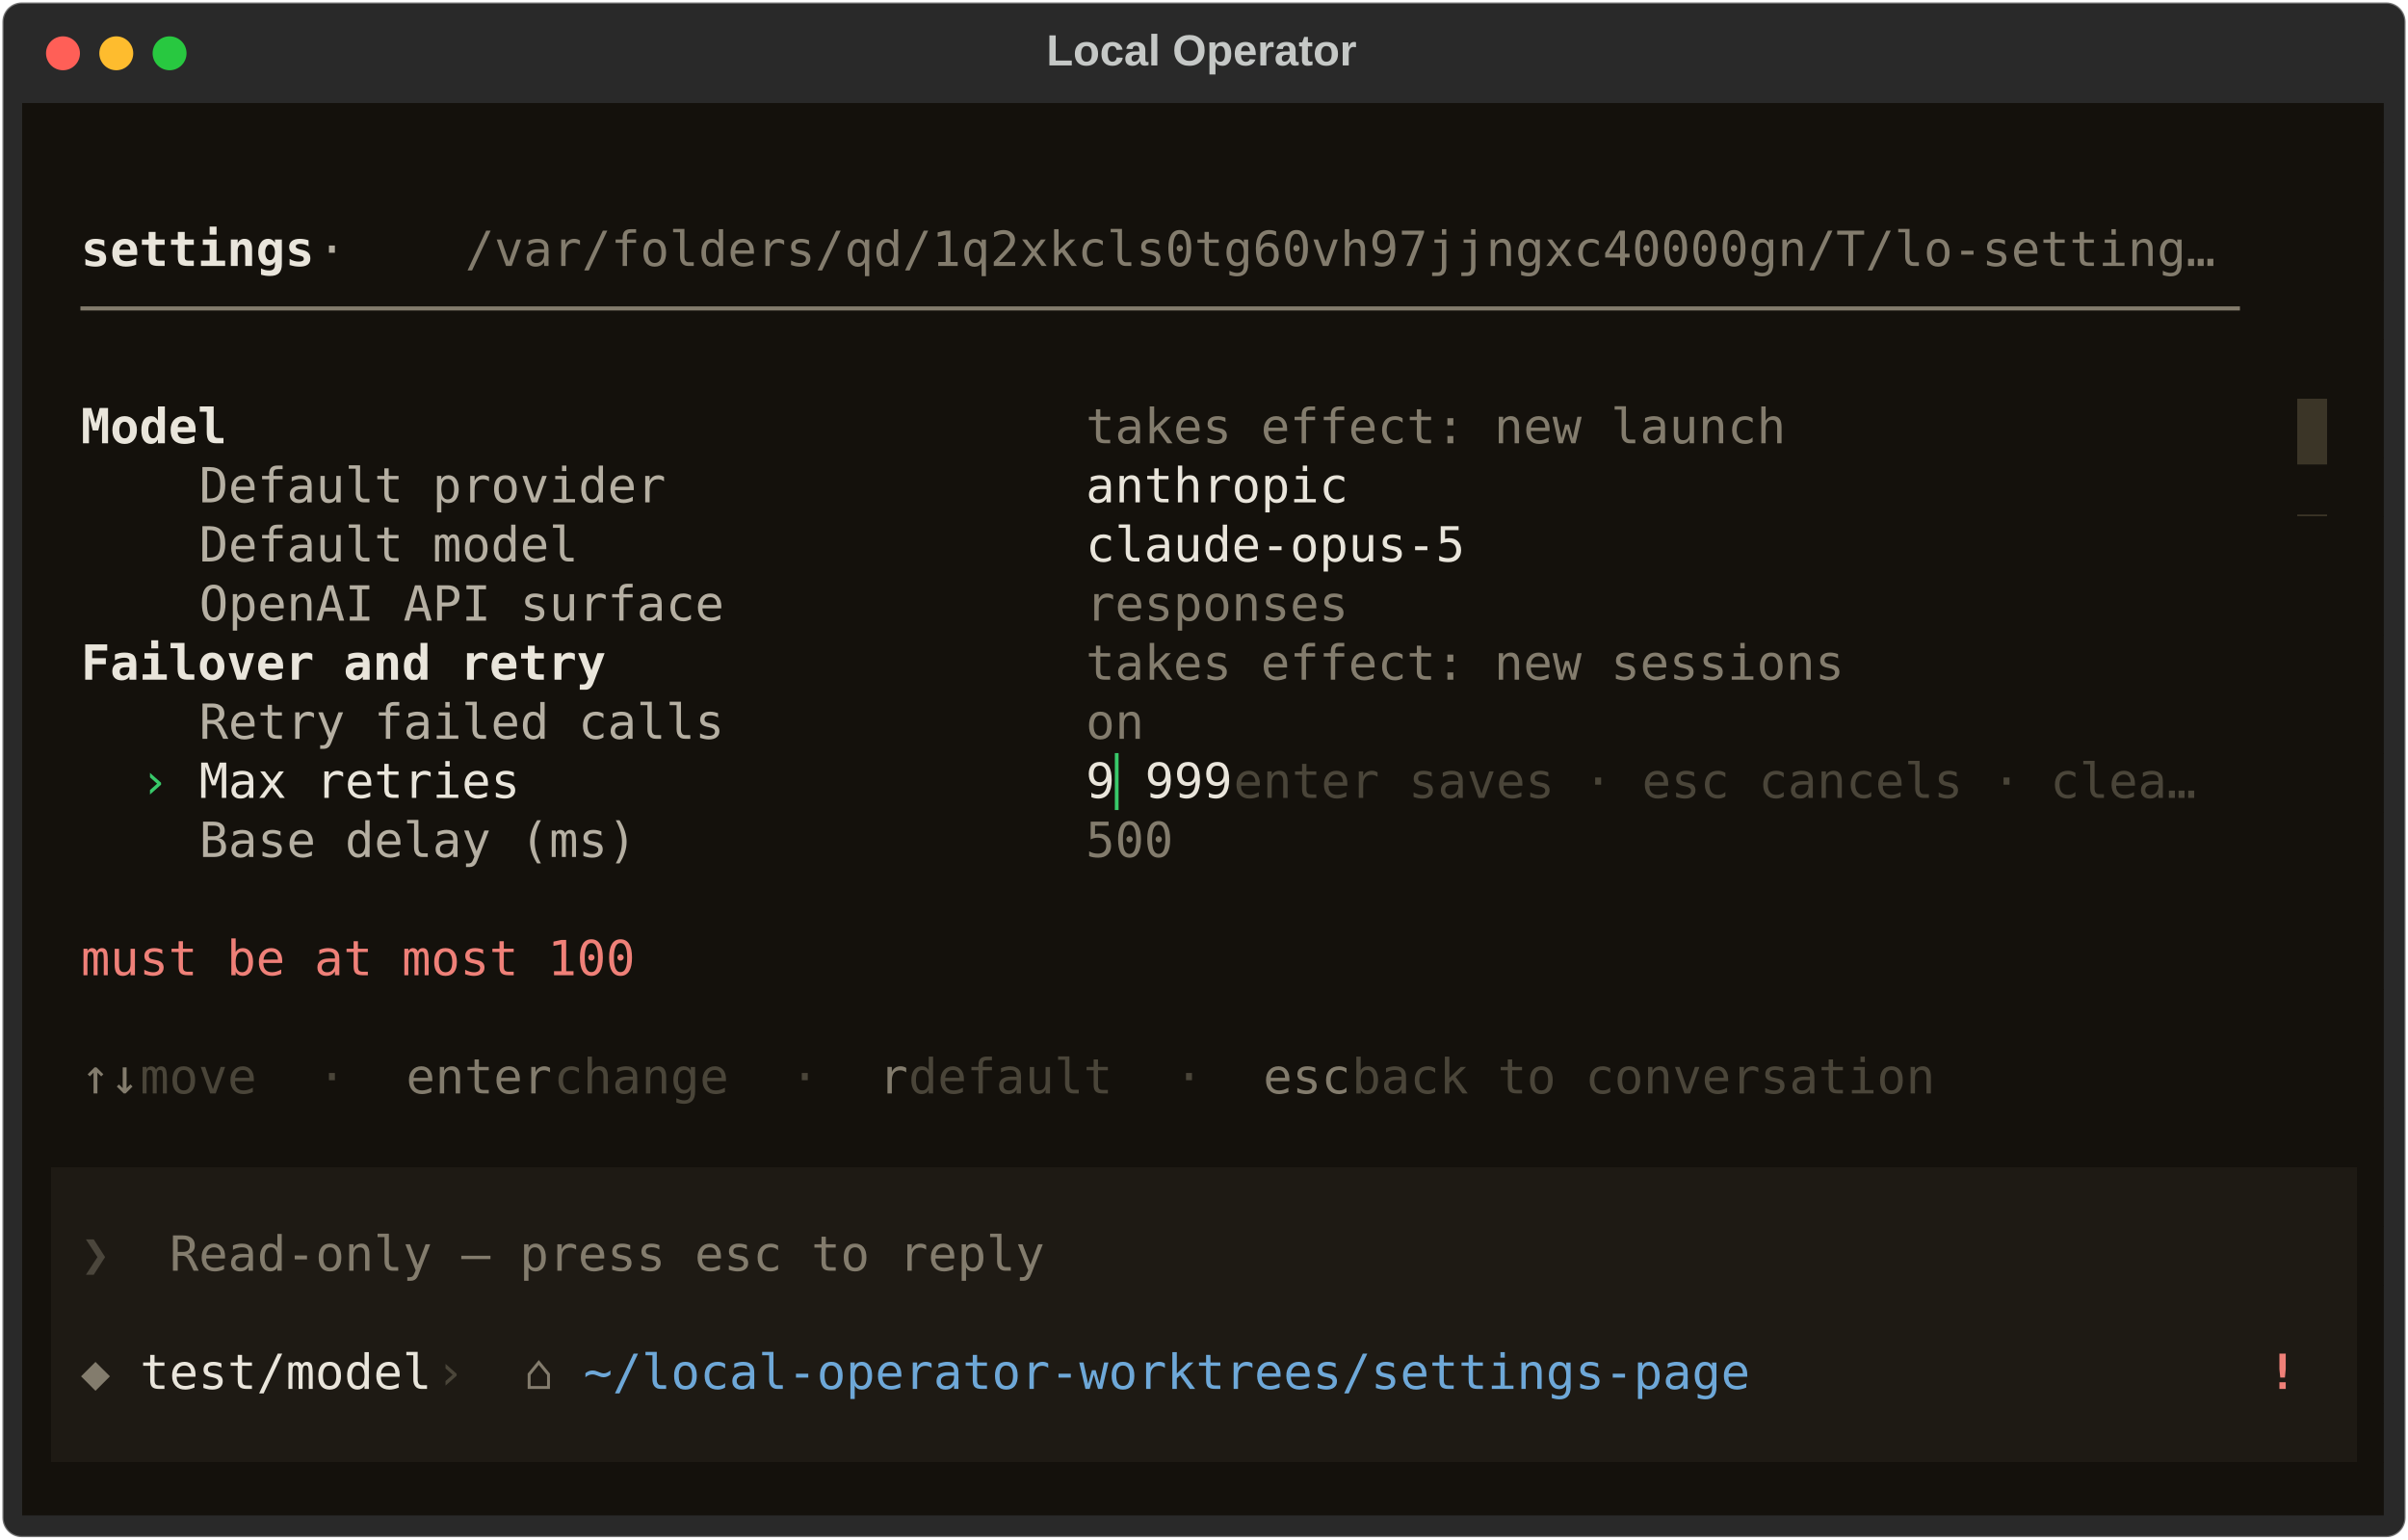
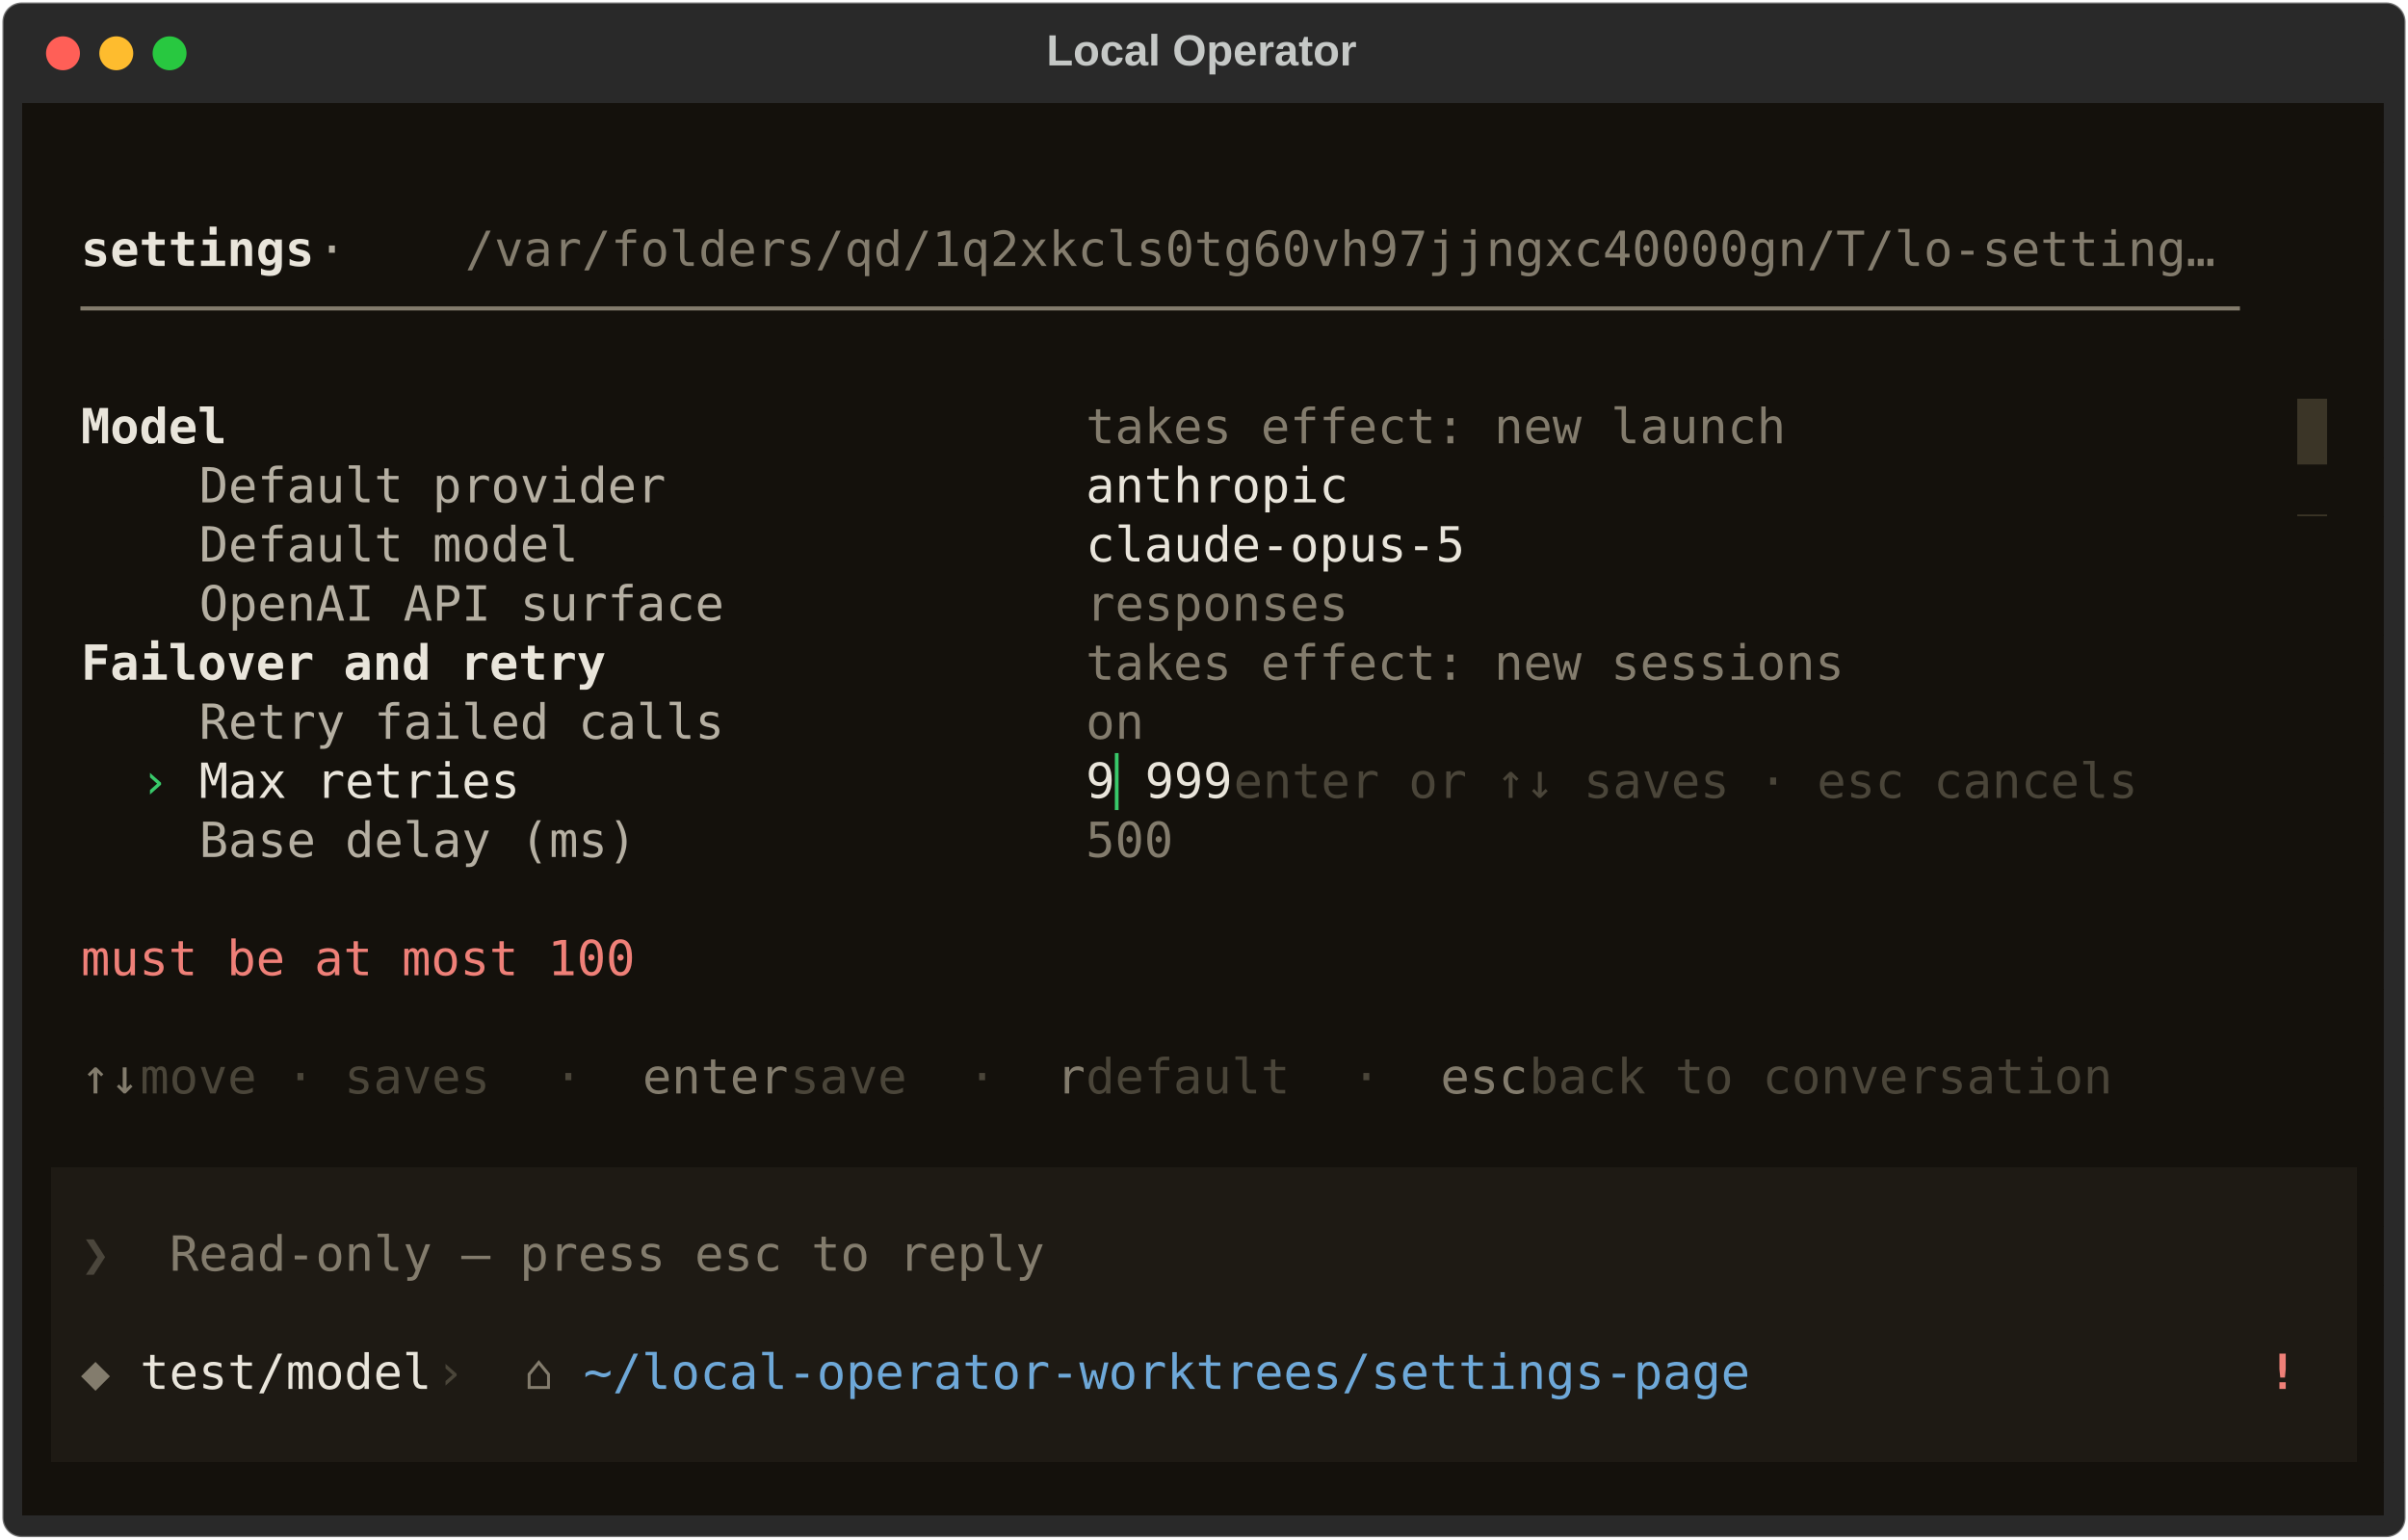
<svg xmlns="http://www.w3.org/2000/svg" class="rich-terminal" viewBox="0 0 994 635.6">
  <style>

    @font-face {
        font-family: "Fira Code";
        src: local("FiraCode-Regular"),
                url("https://cdnjs.cloudflare.com/ajax/libs/firacode/6.2.0/woff2/FiraCode-Regular.woff2") format("woff2"),
                url("https://cdnjs.cloudflare.com/ajax/libs/firacode/6.2.0/woff/FiraCode-Regular.woff") format("woff");
        font-style: normal;
        font-weight: 400;
    }
    @font-face {
        font-family: "Fira Code";
        src: local("FiraCode-Bold"),
                url("https://cdnjs.cloudflare.com/ajax/libs/firacode/6.2.0/woff2/FiraCode-Bold.woff2") format("woff2"),
                url("https://cdnjs.cloudflare.com/ajax/libs/firacode/6.2.0/woff/FiraCode-Bold.woff") format("woff");
        font-style: bold;
        font-weight: 700;
    }

-     .terminal-1939922629-matrix {
+     .terminal-1583800616-matrix {
        font-family: Fira Code, monospace;
        font-size: 20px;
        line-height: 24.4px;
        font-variant-east-asian: full-width;
    }

-     .terminal-1939922629-title {
+     .terminal-1583800616-title {
        font-size: 18px;
        font-weight: bold;
        font-family: arial;
    }

-     .terminal-1939922629-r1 { fill: #c5c8c6 }
- .terminal-1939922629-r2 { fill: #e9e5db;font-weight: bold }
- .terminal-1939922629-r3 { fill: #b5afa2 }
- .terminal-1939922629-r4 { fill: #837c6d }
- .terminal-1939922629-r5 { fill: #e9e5db }
- .terminal-1939922629-r6 { fill: #14110c }
- .terminal-1939922629-r7 { fill: #38c96a }
- .terminal-1939922629-r8 { fill: #4a4539 }
- .terminal-1939922629-r9 { fill: #ef8078 }
- .terminal-1939922629-r10 { fill: #4b463c }
- .terminal-1939922629-r11 { fill: #6ea8d8 }
- .terminal-1939922629-r12 { fill: #ef8078;font-weight: bold }
+     .terminal-1583800616-r1 { fill: #c5c8c6 }
+ .terminal-1583800616-r2 { fill: #e9e5db;font-weight: bold }
+ .terminal-1583800616-r3 { fill: #b5afa2 }
+ .terminal-1583800616-r4 { fill: #837c6d }
+ .terminal-1583800616-r5 { fill: #e9e5db }
+ .terminal-1583800616-r6 { fill: #14110c }
+ .terminal-1583800616-r7 { fill: #38c96a }
+ .terminal-1583800616-r8 { fill: #4a4539 }
+ .terminal-1583800616-r9 { fill: #ef8078 }
+ .terminal-1583800616-r10 { fill: #4b463c }
+ .terminal-1583800616-r11 { fill: #6ea8d8 }
+ .terminal-1583800616-r12 { fill: #ef8078;font-weight: bold }
    </style>
  <defs>
-     <clipPath id="terminal-1939922629-clip-terminal">
+     <clipPath id="terminal-1583800616-clip-terminal">
      <rect x="0" y="0" width="975.0" height="584.6" />
    </clipPath>
-     <clipPath id="terminal-1939922629-line-0">
+     <clipPath id="terminal-1583800616-line-0">
      <rect x="0" y="1.5" width="976" height="24.65" />
    </clipPath>
-     <clipPath id="terminal-1939922629-line-1">
+     <clipPath id="terminal-1583800616-line-1">
      <rect x="0" y="25.9" width="976" height="24.65" />
    </clipPath>
-     <clipPath id="terminal-1939922629-line-2">
+     <clipPath id="terminal-1583800616-line-2">
      <rect x="0" y="50.3" width="976" height="24.65" />
    </clipPath>
-     <clipPath id="terminal-1939922629-line-3">
+     <clipPath id="terminal-1583800616-line-3">
      <rect x="0" y="74.7" width="976" height="24.65" />
    </clipPath>
-     <clipPath id="terminal-1939922629-line-4">
+     <clipPath id="terminal-1583800616-line-4">
      <rect x="0" y="99.1" width="976" height="24.65" />
    </clipPath>
-     <clipPath id="terminal-1939922629-line-5">
+     <clipPath id="terminal-1583800616-line-5">
      <rect x="0" y="123.5" width="976" height="24.65" />
    </clipPath>
-     <clipPath id="terminal-1939922629-line-6">
+     <clipPath id="terminal-1583800616-line-6">
      <rect x="0" y="147.9" width="976" height="24.65" />
    </clipPath>
-     <clipPath id="terminal-1939922629-line-7">
+     <clipPath id="terminal-1583800616-line-7">
      <rect x="0" y="172.3" width="976" height="24.65" />
    </clipPath>
-     <clipPath id="terminal-1939922629-line-8">
+     <clipPath id="terminal-1583800616-line-8">
      <rect x="0" y="196.7" width="976" height="24.65" />
    </clipPath>
-     <clipPath id="terminal-1939922629-line-9">
+     <clipPath id="terminal-1583800616-line-9">
      <rect x="0" y="221.1" width="976" height="24.65" />
    </clipPath>
-     <clipPath id="terminal-1939922629-line-10">
+     <clipPath id="terminal-1583800616-line-10">
      <rect x="0" y="245.5" width="976" height="24.65" />
    </clipPath>
-     <clipPath id="terminal-1939922629-line-11">
+     <clipPath id="terminal-1583800616-line-11">
      <rect x="0" y="269.9" width="976" height="24.65" />
    </clipPath>
-     <clipPath id="terminal-1939922629-line-12">
+     <clipPath id="terminal-1583800616-line-12">
      <rect x="0" y="294.3" width="976" height="24.65" />
    </clipPath>
-     <clipPath id="terminal-1939922629-line-13">
+     <clipPath id="terminal-1583800616-line-13">
      <rect x="0" y="318.7" width="976" height="24.65" />
    </clipPath>
-     <clipPath id="terminal-1939922629-line-14">
+     <clipPath id="terminal-1583800616-line-14">
      <rect x="0" y="343.1" width="976" height="24.65" />
    </clipPath>
-     <clipPath id="terminal-1939922629-line-15">
+     <clipPath id="terminal-1583800616-line-15">
      <rect x="0" y="367.5" width="976" height="24.65" />
    </clipPath>
-     <clipPath id="terminal-1939922629-line-16">
+     <clipPath id="terminal-1583800616-line-16">
      <rect x="0" y="391.9" width="976" height="24.65" />
    </clipPath>
-     <clipPath id="terminal-1939922629-line-17">
+     <clipPath id="terminal-1583800616-line-17">
      <rect x="0" y="416.3" width="976" height="24.65" />
    </clipPath>
-     <clipPath id="terminal-1939922629-line-18">
+     <clipPath id="terminal-1583800616-line-18">
      <rect x="0" y="440.7" width="976" height="24.65" />
    </clipPath>
-     <clipPath id="terminal-1939922629-line-19">
+     <clipPath id="terminal-1583800616-line-19">
      <rect x="0" y="465.1" width="976" height="24.65" />
    </clipPath>
-     <clipPath id="terminal-1939922629-line-20">
+     <clipPath id="terminal-1583800616-line-20">
      <rect x="0" y="489.5" width="976" height="24.65" />
    </clipPath>
-     <clipPath id="terminal-1939922629-line-21">
+     <clipPath id="terminal-1583800616-line-21">
      <rect x="0" y="513.9" width="976" height="24.65" />
    </clipPath>
-     <clipPath id="terminal-1939922629-line-22">
+     <clipPath id="terminal-1583800616-line-22">
      <rect x="0" y="538.3" width="976" height="24.65" />
    </clipPath>
  </defs>
  <rect fill="#292929" stroke="rgba(255,255,255,0.35)" stroke-width="1" x="1" y="1" width="992" height="633.6" rx="8" />
-   <text class="terminal-1939922629-title" fill="#c5c8c6" text-anchor="middle" x="496" y="27">Local Operator</text>
+   <text class="terminal-1583800616-title" fill="#c5c8c6" text-anchor="middle" x="496" y="27">Local Operator</text>
  <g transform="translate(26,22)">
    <circle cx="0" cy="0" r="7" fill="#ff5f57" />
    <circle cx="22" cy="0" r="7" fill="#febc2e" />
    <circle cx="44" cy="0" r="7" fill="#28c840" />
  </g>
-   <g transform="translate(9, 41)" clip-path="url(#terminal-1939922629-clip-terminal)">
+   <g transform="translate(9, 41)" clip-path="url(#terminal-1583800616-clip-terminal)">
    <rect fill="#14110c" x="0" y="1.5" width="976" height="24.65" shape-rendering="crispEdges" />
    <rect fill="#14110c" x="0" y="25.9" width="12.2" height="24.65" shape-rendering="crispEdges" />
    <rect fill="#14110c" x="12.2" y="25.9" width="951.6" height="24.65" shape-rendering="crispEdges" />
    <rect fill="#14110c" x="963.8" y="25.9" width="12.2" height="24.65" shape-rendering="crispEdges" />
    <rect fill="#14110c" x="0" y="50.3" width="12.2" height="24.65" shape-rendering="crispEdges" />
    <rect fill="#14110c" x="12.2" y="50.3" width="12.2" height="24.65" shape-rendering="crispEdges" />
    <rect fill="#14110c" x="24.4" y="50.3" width="97.6" height="24.65" shape-rendering="crispEdges" />
    <rect fill="#14110c" x="122" y="50.3" width="61" height="24.65" shape-rendering="crispEdges" />
    <rect fill="#14110c" x="183" y="50.3" width="732" height="24.65" shape-rendering="crispEdges" />
    <rect fill="#14110c" x="915" y="50.3" width="36.6" height="24.65" shape-rendering="crispEdges" />
    <rect fill="#14110c" x="951.6" y="50.3" width="12.2" height="24.65" shape-rendering="crispEdges" />
    <rect fill="#14110c" x="963.8" y="50.3" width="12.2" height="24.65" shape-rendering="crispEdges" />
    <rect fill="#14110c" x="0" y="74.7" width="12.2" height="24.65" shape-rendering="crispEdges" />
    <rect fill="#14110c" x="12.2" y="74.7" width="12.2" height="24.65" shape-rendering="crispEdges" />
    <rect fill="#14110c" x="24.4" y="74.7" width="902.8" height="24.65" shape-rendering="crispEdges" />
    <rect fill="#14110c" x="927.2" y="74.7" width="24.4" height="24.65" shape-rendering="crispEdges" />
    <rect fill="#14110c" x="951.6" y="74.7" width="12.2" height="24.65" shape-rendering="crispEdges" />
    <rect fill="#14110c" x="963.8" y="74.7" width="12.2" height="24.65" shape-rendering="crispEdges" />
    <rect fill="#14110c" x="0" y="99.1" width="12.2" height="24.65" shape-rendering="crispEdges" />
    <rect fill="#14110c" x="12.2" y="99.1" width="12.2" height="24.65" shape-rendering="crispEdges" />
    <rect fill="#14110c" x="24.4" y="99.1" width="927.2" height="24.65" shape-rendering="crispEdges" />
    <rect fill="#14110c" x="951.6" y="99.1" width="12.2" height="24.65" shape-rendering="crispEdges" />
    <rect fill="#14110c" x="963.8" y="99.1" width="12.2" height="24.65" shape-rendering="crispEdges" />
    <rect fill="#14110c" x="0" y="123.5" width="12.2" height="24.65" shape-rendering="crispEdges" />
    <rect fill="#14110c" x="12.2" y="123.5" width="12.2" height="24.65" shape-rendering="crispEdges" />
    <rect fill="#14110c" x="24.4" y="123.5" width="61" height="24.65" shape-rendering="crispEdges" />
    <rect fill="#14110c" x="85.4" y="123.5" width="353.8" height="24.65" shape-rendering="crispEdges" />
    <rect fill="#14110c" x="439.2" y="123.5" width="292.8" height="24.65" shape-rendering="crispEdges" />
    <rect fill="#14110c" x="732" y="123.5" width="207.4" height="24.65" shape-rendering="crispEdges" />
    <rect fill="#3b3527" x="939.4" y="123.5" width="12.2" height="24.65" shape-rendering="crispEdges" />
    <rect fill="#14110c" x="951.6" y="123.5" width="12.2" height="24.65" shape-rendering="crispEdges" />
    <rect fill="#14110c" x="963.8" y="123.5" width="12.2" height="24.65" shape-rendering="crispEdges" />
    <rect fill="#14110c" x="0" y="147.9" width="12.2" height="24.65" shape-rendering="crispEdges" />
    <rect fill="#14110c" x="12.2" y="147.9" width="12.2" height="24.65" shape-rendering="crispEdges" />
    <rect fill="#14110c" x="24.4" y="147.9" width="24.4" height="24.65" shape-rendering="crispEdges" />
    <rect fill="#14110c" x="48.8" y="147.9" width="24.4" height="24.65" shape-rendering="crispEdges" />
    <rect fill="#14110c" x="73.2" y="147.9" width="195.2" height="24.65" shape-rendering="crispEdges" />
    <rect fill="#14110c" x="268.4" y="147.9" width="170.8" height="24.65" shape-rendering="crispEdges" />
    <rect fill="#14110c" x="439.2" y="147.9" width="109.8" height="24.65" shape-rendering="crispEdges" />
    <rect fill="#14110c" x="549" y="147.9" width="390.4" height="24.65" shape-rendering="crispEdges" />
    <rect fill="#3b3527" x="939.4" y="147.9" width="12.2" height="24.65" shape-rendering="crispEdges" />
    <rect fill="#14110c" x="951.6" y="147.9" width="12.2" height="24.65" shape-rendering="crispEdges" />
    <rect fill="#14110c" x="963.8" y="147.9" width="12.2" height="24.65" shape-rendering="crispEdges" />
    <rect fill="#14110c" x="0" y="172.3" width="12.2" height="24.65" shape-rendering="crispEdges" />
    <rect fill="#14110c" x="12.2" y="172.3" width="12.2" height="24.65" shape-rendering="crispEdges" />
    <rect fill="#14110c" x="24.4" y="172.3" width="24.4" height="24.65" shape-rendering="crispEdges" />
    <rect fill="#14110c" x="48.8" y="172.3" width="24.4" height="24.65" shape-rendering="crispEdges" />
    <rect fill="#14110c" x="73.2" y="172.3" width="158.6" height="24.65" shape-rendering="crispEdges" />
    <rect fill="#14110c" x="231.8" y="172.3" width="207.4" height="24.65" shape-rendering="crispEdges" />
    <rect fill="#14110c" x="439.2" y="172.3" width="158.6" height="24.65" shape-rendering="crispEdges" />
    <rect fill="#14110c" x="597.8" y="172.3" width="341.6" height="24.65" shape-rendering="crispEdges" />
    <rect fill="#14110c" x="939.4" y="172.3" width="12.2" height="24.65" shape-rendering="crispEdges" />
    <rect fill="#14110c" x="951.6" y="172.3" width="12.2" height="24.65" shape-rendering="crispEdges" />
    <rect fill="#14110c" x="963.8" y="172.3" width="12.2" height="24.65" shape-rendering="crispEdges" />
    <rect fill="#14110c" x="0" y="196.7" width="12.2" height="24.65" shape-rendering="crispEdges" />
    <rect fill="#14110c" x="12.2" y="196.7" width="12.2" height="24.65" shape-rendering="crispEdges" />
    <rect fill="#14110c" x="24.4" y="196.7" width="24.4" height="24.65" shape-rendering="crispEdges" />
    <rect fill="#14110c" x="48.8" y="196.7" width="24.4" height="24.65" shape-rendering="crispEdges" />
    <rect fill="#14110c" x="73.2" y="196.7" width="219.6" height="24.65" shape-rendering="crispEdges" />
    <rect fill="#14110c" x="292.8" y="196.7" width="146.4" height="24.65" shape-rendering="crispEdges" />
    <rect fill="#14110c" x="439.2" y="196.7" width="109.8" height="24.65" shape-rendering="crispEdges" />
    <rect fill="#14110c" x="549" y="196.7" width="390.4" height="24.65" shape-rendering="crispEdges" />
    <rect fill="#14110c" x="939.4" y="196.7" width="12.2" height="24.65" shape-rendering="crispEdges" />
    <rect fill="#14110c" x="951.6" y="196.7" width="12.2" height="24.65" shape-rendering="crispEdges" />
    <rect fill="#14110c" x="963.8" y="196.7" width="12.2" height="24.65" shape-rendering="crispEdges" />
    <rect fill="#14110c" x="0" y="221.1" width="12.2" height="24.65" shape-rendering="crispEdges" />
    <rect fill="#14110c" x="12.2" y="221.1" width="12.2" height="24.65" shape-rendering="crispEdges" />
    <rect fill="#14110c" x="24.4" y="221.1" width="219.6" height="24.65" shape-rendering="crispEdges" />
    <rect fill="#14110c" x="244" y="221.1" width="195.2" height="24.65" shape-rendering="crispEdges" />
    <rect fill="#14110c" x="439.2" y="221.1" width="317.2" height="24.65" shape-rendering="crispEdges" />
    <rect fill="#14110c" x="756.4" y="221.1" width="183" height="24.65" shape-rendering="crispEdges" />
    <rect fill="#14110c" x="939.4" y="221.1" width="12.2" height="24.65" shape-rendering="crispEdges" />
    <rect fill="#14110c" x="951.6" y="221.1" width="12.2" height="24.65" shape-rendering="crispEdges" />
    <rect fill="#14110c" x="963.8" y="221.1" width="12.2" height="24.65" shape-rendering="crispEdges" />
    <rect fill="#14110c" x="0" y="245.5" width="12.2" height="24.65" shape-rendering="crispEdges" />
    <rect fill="#14110c" x="12.2" y="245.5" width="12.2" height="24.65" shape-rendering="crispEdges" />
    <rect fill="#14110c" x="24.4" y="245.5" width="24.4" height="24.65" shape-rendering="crispEdges" />
    <rect fill="#14110c" x="48.8" y="245.5" width="24.4" height="24.65" shape-rendering="crispEdges" />
    <rect fill="#14110c" x="73.2" y="245.5" width="219.6" height="24.65" shape-rendering="crispEdges" />
    <rect fill="#14110c" x="292.8" y="245.5" width="146.4" height="24.65" shape-rendering="crispEdges" />
    <rect fill="#14110c" x="439.2" y="245.5" width="24.4" height="24.65" shape-rendering="crispEdges" />
    <rect fill="#14110c" x="463.6" y="245.5" width="475.8" height="24.65" shape-rendering="crispEdges" />
    <rect fill="#14110c" x="939.4" y="245.5" width="12.2" height="24.65" shape-rendering="crispEdges" />
    <rect fill="#14110c" x="951.6" y="245.5" width="12.2" height="24.65" shape-rendering="crispEdges" />
    <rect fill="#14110c" x="963.8" y="245.5" width="12.2" height="24.65" shape-rendering="crispEdges" />
    <rect fill="#14110c" x="0" y="269.9" width="12.2" height="24.65" shape-rendering="crispEdges" />
    <rect fill="#14110c" x="12.2" y="269.9" width="12.2" height="24.65" shape-rendering="crispEdges" />
    <rect fill="#14110c" x="24.4" y="269.9" width="24.4" height="24.65" shape-rendering="crispEdges" />
    <rect fill="#14110c" x="48.8" y="269.9" width="24.4" height="24.65" shape-rendering="crispEdges" />
    <rect fill="#14110c" x="73.2" y="269.9" width="134.2" height="24.65" shape-rendering="crispEdges" />
    <rect fill="#14110c" x="207.4" y="269.9" width="231.8" height="24.65" shape-rendering="crispEdges" />
    <rect fill="#14110c" x="439.2" y="269.9" width="12.2" height="24.65" shape-rendering="crispEdges" />
    <rect fill="#14110c" x="451.4" y="269.9" width="12.2" height="24.65" shape-rendering="crispEdges" />
    <rect fill="#14110c" x="463.6" y="269.9" width="36.6" height="24.65" shape-rendering="crispEdges" />
-     <rect fill="#14110c" x="500.2" y="269.9" width="427" height="24.65" shape-rendering="crispEdges" />
-     <rect fill="#14110c" x="927.2" y="269.9" width="12.2" height="24.65" shape-rendering="crispEdges" />
+     <rect fill="#14110c" x="500.2" y="269.9" width="402.6" height="24.65" shape-rendering="crispEdges" />
+     <rect fill="#14110c" x="902.8" y="269.9" width="36.6" height="24.65" shape-rendering="crispEdges" />
    <rect fill="#14110c" x="939.4" y="269.9" width="12.2" height="24.65" shape-rendering="crispEdges" />
    <rect fill="#14110c" x="951.6" y="269.9" width="12.2" height="24.65" shape-rendering="crispEdges" />
    <rect fill="#14110c" x="963.8" y="269.9" width="12.2" height="24.65" shape-rendering="crispEdges" />
    <rect fill="#14110c" x="0" y="294.3" width="12.2" height="24.65" shape-rendering="crispEdges" />
    <rect fill="#14110c" x="12.2" y="294.3" width="12.2" height="24.65" shape-rendering="crispEdges" />
    <rect fill="#14110c" x="24.4" y="294.3" width="24.4" height="24.65" shape-rendering="crispEdges" />
    <rect fill="#14110c" x="48.8" y="294.3" width="24.4" height="24.65" shape-rendering="crispEdges" />
    <rect fill="#14110c" x="73.2" y="294.3" width="183" height="24.65" shape-rendering="crispEdges" />
    <rect fill="#14110c" x="256.2" y="294.3" width="183" height="24.65" shape-rendering="crispEdges" />
    <rect fill="#14110c" x="439.2" y="294.3" width="36.6" height="24.65" shape-rendering="crispEdges" />
    <rect fill="#14110c" x="475.8" y="294.3" width="463.6" height="24.65" shape-rendering="crispEdges" />
    <rect fill="#14110c" x="939.4" y="294.3" width="12.2" height="24.65" shape-rendering="crispEdges" />
    <rect fill="#14110c" x="951.6" y="294.3" width="12.2" height="24.65" shape-rendering="crispEdges" />
    <rect fill="#14110c" x="963.8" y="294.3" width="12.2" height="24.65" shape-rendering="crispEdges" />
    <rect fill="#14110c" x="0" y="318.7" width="12.2" height="24.65" shape-rendering="crispEdges" />
    <rect fill="#14110c" x="12.2" y="318.7" width="12.2" height="24.65" shape-rendering="crispEdges" />
    <rect fill="#14110c" x="24.4" y="318.7" width="927.2" height="24.65" shape-rendering="crispEdges" />
    <rect fill="#14110c" x="951.6" y="318.7" width="12.2" height="24.65" shape-rendering="crispEdges" />
    <rect fill="#14110c" x="963.8" y="318.7" width="12.2" height="24.65" shape-rendering="crispEdges" />
    <rect fill="#14110c" x="0" y="343.1" width="12.2" height="24.65" shape-rendering="crispEdges" />
    <rect fill="#14110c" x="12.2" y="343.1" width="12.2" height="24.65" shape-rendering="crispEdges" />
    <rect fill="#14110c" x="24.4" y="343.1" width="231.8" height="24.65" shape-rendering="crispEdges" />
    <rect fill="#14110c" x="256.2" y="343.1" width="695.4" height="24.65" shape-rendering="crispEdges" />
    <rect fill="#14110c" x="951.6" y="343.1" width="12.2" height="24.65" shape-rendering="crispEdges" />
    <rect fill="#14110c" x="963.8" y="343.1" width="12.2" height="24.65" shape-rendering="crispEdges" />
    <rect fill="#14110c" x="0" y="367.5" width="12.2" height="24.65" shape-rendering="crispEdges" />
    <rect fill="#14110c" x="12.2" y="367.5" width="12.2" height="24.65" shape-rendering="crispEdges" />
    <rect fill="#14110c" x="24.4" y="367.5" width="927.2" height="24.65" shape-rendering="crispEdges" />
    <rect fill="#14110c" x="951.6" y="367.5" width="12.2" height="24.65" shape-rendering="crispEdges" />
    <rect fill="#14110c" x="963.8" y="367.5" width="12.2" height="24.65" shape-rendering="crispEdges" />
    <rect fill="#14110c" x="0" y="391.9" width="12.2" height="24.65" shape-rendering="crispEdges" />
    <rect fill="#14110c" x="12.2" y="391.9" width="12.2" height="24.65" shape-rendering="crispEdges" />
    <rect fill="#14110c" x="24.4" y="391.9" width="24.4" height="24.65" shape-rendering="crispEdges" />
-     <rect fill="#14110c" x="48.8" y="391.9" width="73.2" height="24.65" shape-rendering="crispEdges" />
-     <rect fill="#14110c" x="122" y="391.9" width="36.6" height="24.65" shape-rendering="crispEdges" />
-     <rect fill="#14110c" x="158.6" y="391.9" width="61" height="24.65" shape-rendering="crispEdges" />
-     <rect fill="#14110c" x="219.6" y="391.9" width="97.6" height="24.65" shape-rendering="crispEdges" />
-     <rect fill="#14110c" x="317.2" y="391.9" width="36.6" height="24.65" shape-rendering="crispEdges" />
-     <rect fill="#14110c" x="353.8" y="391.9" width="12.2" height="24.65" shape-rendering="crispEdges" />
-     <rect fill="#14110c" x="366" y="391.9" width="109.8" height="24.65" shape-rendering="crispEdges" />
-     <rect fill="#14110c" x="475.8" y="391.9" width="36.6" height="24.65" shape-rendering="crispEdges" />
-     <rect fill="#14110c" x="512.4" y="391.9" width="36.6" height="24.65" shape-rendering="crispEdges" />
-     <rect fill="#14110c" x="549" y="391.9" width="256.2" height="24.65" shape-rendering="crispEdges" />
-     <rect fill="#14110c" x="805.2" y="391.9" width="146.4" height="24.65" shape-rendering="crispEdges" />
+     <rect fill="#14110c" x="48.8" y="391.9" width="170.8" height="24.65" shape-rendering="crispEdges" />
+     <rect fill="#14110c" x="219.6" y="391.9" width="36.6" height="24.65" shape-rendering="crispEdges" />
+     <rect fill="#14110c" x="256.2" y="391.9" width="61" height="24.65" shape-rendering="crispEdges" />
+     <rect fill="#14110c" x="317.2" y="391.9" width="73.2" height="24.65" shape-rendering="crispEdges" />
+     <rect fill="#14110c" x="390.4" y="391.9" width="36.6" height="24.65" shape-rendering="crispEdges" />
+     <rect fill="#14110c" x="427" y="391.9" width="12.2" height="24.65" shape-rendering="crispEdges" />
+     <rect fill="#14110c" x="439.2" y="391.9" width="109.8" height="24.65" shape-rendering="crispEdges" />
+     <rect fill="#14110c" x="549" y="391.9" width="36.6" height="24.65" shape-rendering="crispEdges" />
+     <rect fill="#14110c" x="585.6" y="391.9" width="36.6" height="24.65" shape-rendering="crispEdges" />
+     <rect fill="#14110c" x="622.2" y="391.9" width="256.2" height="24.65" shape-rendering="crispEdges" />
+     <rect fill="#14110c" x="878.4" y="391.9" width="73.2" height="24.65" shape-rendering="crispEdges" />
    <rect fill="#14110c" x="951.6" y="391.9" width="12.2" height="24.65" shape-rendering="crispEdges" />
    <rect fill="#14110c" x="963.8" y="391.9" width="12.2" height="24.65" shape-rendering="crispEdges" />
    <rect fill="#14110c" x="0" y="416.3" width="12.2" height="24.65" shape-rendering="crispEdges" />
    <rect fill="#14110c" x="12.2" y="416.3" width="951.6" height="24.65" shape-rendering="crispEdges" />
    <rect fill="#14110c" x="963.8" y="416.3" width="12.2" height="24.65" shape-rendering="crispEdges" />
    <rect fill="#14110c" x="0" y="440.7" width="12.2" height="24.65" shape-rendering="crispEdges" />
    <rect fill="#1e1a14" x="12.2" y="440.7" width="951.6" height="24.65" shape-rendering="crispEdges" />
    <rect fill="#14110c" x="963.8" y="440.7" width="12.2" height="24.65" shape-rendering="crispEdges" />
    <rect fill="#14110c" x="0" y="465.1" width="12.2" height="24.65" shape-rendering="crispEdges" />
    <rect fill="#1e1a14" x="12.2" y="465.1" width="12.2" height="24.65" shape-rendering="crispEdges" />
    <rect fill="#1e1a14" x="24.4" y="465.1" width="12.2" height="24.65" shape-rendering="crispEdges" />
    <rect fill="#1e1a14" x="36.6" y="465.1" width="12.2" height="24.65" shape-rendering="crispEdges" />
    <rect fill="#1e1a14" x="48.8" y="465.1" width="12.2" height="24.65" shape-rendering="crispEdges" />
    <rect fill="#1e1a14" x="61" y="465.1" width="366" height="24.65" shape-rendering="crispEdges" />
    <rect fill="#1e1a14" x="427" y="465.1" width="512.4" height="24.65" shape-rendering="crispEdges" />
    <rect fill="#1e1a14" x="939.4" y="465.1" width="12.2" height="24.65" shape-rendering="crispEdges" />
    <rect fill="#1e1a14" x="951.6" y="465.1" width="12.2" height="24.65" shape-rendering="crispEdges" />
    <rect fill="#14110c" x="963.8" y="465.1" width="12.2" height="24.65" shape-rendering="crispEdges" />
    <rect fill="#14110c" x="0" y="489.5" width="12.2" height="24.65" shape-rendering="crispEdges" />
    <rect fill="#1e1a14" x="12.2" y="489.5" width="12.2" height="24.65" shape-rendering="crispEdges" />
    <rect fill="#1e1a14" x="24.4" y="489.5" width="927.2" height="24.65" shape-rendering="crispEdges" />
    <rect fill="#1e1a14" x="951.6" y="489.5" width="12.2" height="24.65" shape-rendering="crispEdges" />
    <rect fill="#14110c" x="963.8" y="489.5" width="12.2" height="24.65" shape-rendering="crispEdges" />
    <rect fill="#14110c" x="0" y="513.9" width="12.2" height="24.65" shape-rendering="crispEdges" />
    <rect fill="#1e1a14" x="12.2" y="513.9" width="12.2" height="24.65" shape-rendering="crispEdges" />
    <rect fill="#1e1a14" x="24.4" y="513.9" width="24.4" height="24.65" shape-rendering="crispEdges" />
    <rect fill="#1e1a14" x="48.8" y="513.9" width="122" height="24.65" shape-rendering="crispEdges" />
    <rect fill="#1e1a14" x="170.8" y="513.9" width="36.6" height="24.65" shape-rendering="crispEdges" />
    <rect fill="#1e1a14" x="207.4" y="513.9" width="24.4" height="24.65" shape-rendering="crispEdges" />
    <rect fill="#1e1a14" x="231.8" y="513.9" width="488" height="24.65" shape-rendering="crispEdges" />
    <rect fill="#1e1a14" x="719.8" y="513.9" width="207.4" height="24.65" shape-rendering="crispEdges" />
    <rect fill="#1e1a14" x="927.2" y="513.9" width="12.2" height="24.65" shape-rendering="crispEdges" />
    <rect fill="#1e1a14" x="939.4" y="513.9" width="12.2" height="24.65" shape-rendering="crispEdges" />
    <rect fill="#1e1a14" x="951.6" y="513.9" width="12.2" height="24.65" shape-rendering="crispEdges" />
    <rect fill="#14110c" x="963.8" y="513.9" width="12.2" height="24.65" shape-rendering="crispEdges" />
    <rect fill="#14110c" x="0" y="538.3" width="12.2" height="24.65" shape-rendering="crispEdges" />
    <rect fill="#1e1a14" x="12.2" y="538.3" width="951.6" height="24.65" shape-rendering="crispEdges" />
    <rect fill="#14110c" x="963.8" y="538.3" width="12.2" height="24.65" shape-rendering="crispEdges" />
    <rect fill="#14110c" x="0" y="562.7" width="976" height="24.65" shape-rendering="crispEdges" />
-     <g class="terminal-1939922629-matrix">
-       <text class="terminal-1939922629-r1" x="976" y="20" textLength="12.2" clip-path="url(#terminal-1939922629-line-0)">
- </text>
-       <text class="terminal-1939922629-r1" x="976" y="44.4" textLength="12.2" clip-path="url(#terminal-1939922629-line-1)">
- </text>
-       <text class="terminal-1939922629-r2" x="24.4" y="68.8" textLength="97.6" clip-path="url(#terminal-1939922629-line-2)">settings</text>
-       <text class="terminal-1939922629-r3" x="122" y="68.8" textLength="61" clip-path="url(#terminal-1939922629-line-2)">  ·  </text>
-       <text class="terminal-1939922629-r4" x="183" y="68.8" textLength="732" clip-path="url(#terminal-1939922629-line-2)">/var/folders/qd/1q2xkcls0tg60vh97jjngxc40000gn/T/lo-setting…</text>
-       <text class="terminal-1939922629-r1" x="976" y="68.8" textLength="12.2" clip-path="url(#terminal-1939922629-line-2)">
- </text>
-       <text class="terminal-1939922629-r4" x="24.4" y="93.2" textLength="902.8" clip-path="url(#terminal-1939922629-line-3)">──────────────────────────────────────────────────────────────────────────</text>
-       <text class="terminal-1939922629-r1" x="976" y="93.2" textLength="12.2" clip-path="url(#terminal-1939922629-line-3)">
- </text>
-       <text class="terminal-1939922629-r1" x="976" y="117.6" textLength="12.2" clip-path="url(#terminal-1939922629-line-4)">
- </text>
-       <text class="terminal-1939922629-r2" x="24.4" y="142" textLength="61" clip-path="url(#terminal-1939922629-line-5)">Model</text>
-       <text class="terminal-1939922629-r4" x="439.2" y="142" textLength="292.8" clip-path="url(#terminal-1939922629-line-5)">takes effect: new launch</text>
-       <text class="terminal-1939922629-r1" x="976" y="142" textLength="12.2" clip-path="url(#terminal-1939922629-line-5)">
- </text>
-       <text class="terminal-1939922629-r3" x="73.2" y="166.4" textLength="195.2" clip-path="url(#terminal-1939922629-line-6)">Default provider</text>
-       <text class="terminal-1939922629-r5" x="439.2" y="166.4" textLength="109.8" clip-path="url(#terminal-1939922629-line-6)">anthropic</text>
-       <text class="terminal-1939922629-r6" x="939.4" y="166.4" textLength="12.2" clip-path="url(#terminal-1939922629-line-6)">▇</text>
-       <text class="terminal-1939922629-r1" x="976" y="166.4" textLength="12.2" clip-path="url(#terminal-1939922629-line-6)">
- </text>
-       <text class="terminal-1939922629-r3" x="73.2" y="190.8" textLength="158.6" clip-path="url(#terminal-1939922629-line-7)">Default model</text>
-       <text class="terminal-1939922629-r5" x="439.2" y="190.8" textLength="158.6" clip-path="url(#terminal-1939922629-line-7)">claude-opus-5</text>
-       <text class="terminal-1939922629-r1" x="976" y="190.8" textLength="12.2" clip-path="url(#terminal-1939922629-line-7)">
- </text>
-       <text class="terminal-1939922629-r3" x="73.2" y="215.2" textLength="219.6" clip-path="url(#terminal-1939922629-line-8)">OpenAI API surface</text>
-       <text class="terminal-1939922629-r4" x="439.2" y="215.2" textLength="109.8" clip-path="url(#terminal-1939922629-line-8)">responses</text>
-       <text class="terminal-1939922629-r1" x="976" y="215.2" textLength="12.2" clip-path="url(#terminal-1939922629-line-8)">
- </text>
-       <text class="terminal-1939922629-r2" x="24.4" y="239.6" textLength="219.6" clip-path="url(#terminal-1939922629-line-9)">Failover and retry</text>
-       <text class="terminal-1939922629-r4" x="439.2" y="239.6" textLength="317.2" clip-path="url(#terminal-1939922629-line-9)">takes effect: new sessions</text>
-       <text class="terminal-1939922629-r1" x="976" y="239.6" textLength="12.2" clip-path="url(#terminal-1939922629-line-9)">
- </text>
-       <text class="terminal-1939922629-r3" x="73.2" y="264" textLength="219.6" clip-path="url(#terminal-1939922629-line-10)">Retry failed calls</text>
-       <text class="terminal-1939922629-r4" x="439.2" y="264" textLength="24.4" clip-path="url(#terminal-1939922629-line-10)">on</text>
-       <text class="terminal-1939922629-r1" x="976" y="264" textLength="12.2" clip-path="url(#terminal-1939922629-line-10)">
- </text>
-       <text class="terminal-1939922629-r7" x="48.8" y="288.4" textLength="24.4" clip-path="url(#terminal-1939922629-line-11)">› </text>
-       <text class="terminal-1939922629-r5" x="73.2" y="288.4" textLength="134.2" clip-path="url(#terminal-1939922629-line-11)">Max retries</text>
-       <text class="terminal-1939922629-r5" x="439.2" y="288.4" textLength="12.2" clip-path="url(#terminal-1939922629-line-11)">9</text>
-       <text class="terminal-1939922629-r7" x="451.4" y="288.4" textLength="12.2" clip-path="url(#terminal-1939922629-line-11)">▏</text>
-       <text class="terminal-1939922629-r5" x="463.6" y="288.4" textLength="36.6" clip-path="url(#terminal-1939922629-line-11)">999</text>
-       <text class="terminal-1939922629-r8" x="500.2" y="288.4" textLength="427" clip-path="url(#terminal-1939922629-line-11)">  enter saves · esc cancels · clea…</text>
-       <text class="terminal-1939922629-r1" x="976" y="288.4" textLength="12.2" clip-path="url(#terminal-1939922629-line-11)">
- </text>
-       <text class="terminal-1939922629-r3" x="73.2" y="312.8" textLength="183" clip-path="url(#terminal-1939922629-line-12)">Base delay (ms)</text>
-       <text class="terminal-1939922629-r4" x="439.2" y="312.8" textLength="36.6" clip-path="url(#terminal-1939922629-line-12)">500</text>
-       <text class="terminal-1939922629-r1" x="976" y="312.8" textLength="12.2" clip-path="url(#terminal-1939922629-line-12)">
- </text>
-       <text class="terminal-1939922629-r1" x="976" y="337.2" textLength="12.2" clip-path="url(#terminal-1939922629-line-13)">
- </text>
-       <text class="terminal-1939922629-r9" x="24.4" y="361.6" textLength="231.8" clip-path="url(#terminal-1939922629-line-14)">must be at most 100</text>
-       <text class="terminal-1939922629-r1" x="976" y="361.6" textLength="12.2" clip-path="url(#terminal-1939922629-line-14)">
- </text>
-       <text class="terminal-1939922629-r1" x="976" y="386" textLength="12.2" clip-path="url(#terminal-1939922629-line-15)">
- </text>
-       <text class="terminal-1939922629-r4" x="24.4" y="410.4" textLength="24.4" clip-path="url(#terminal-1939922629-line-16)">↑↓</text>
-       <text class="terminal-1939922629-r8" x="48.8" y="410.4" textLength="73.2" clip-path="url(#terminal-1939922629-line-16)">  move</text>
-       <text class="terminal-1939922629-r8" x="122" y="410.4" textLength="36.6" clip-path="url(#terminal-1939922629-line-16)"> · </text>
-       <text class="terminal-1939922629-r4" x="158.6" y="410.4" textLength="61" clip-path="url(#terminal-1939922629-line-16)">enter</text>
-       <text class="terminal-1939922629-r8" x="219.6" y="410.4" textLength="97.6" clip-path="url(#terminal-1939922629-line-16)">  change</text>
-       <text class="terminal-1939922629-r8" x="317.2" y="410.4" textLength="36.6" clip-path="url(#terminal-1939922629-line-16)"> · </text>
-       <text class="terminal-1939922629-r4" x="353.8" y="410.4" textLength="12.2" clip-path="url(#terminal-1939922629-line-16)">r</text>
-       <text class="terminal-1939922629-r8" x="366" y="410.4" textLength="109.8" clip-path="url(#terminal-1939922629-line-16)">  default</text>
-       <text class="terminal-1939922629-r8" x="475.8" y="410.4" textLength="36.6" clip-path="url(#terminal-1939922629-line-16)"> · </text>
-       <text class="terminal-1939922629-r4" x="512.4" y="410.4" textLength="36.6" clip-path="url(#terminal-1939922629-line-16)">esc</text>
-       <text class="terminal-1939922629-r8" x="549" y="410.4" textLength="256.2" clip-path="url(#terminal-1939922629-line-16)"> back to conversation</text>
-       <text class="terminal-1939922629-r1" x="976" y="410.4" textLength="12.2" clip-path="url(#terminal-1939922629-line-16)">
- </text>
-       <text class="terminal-1939922629-r1" x="976" y="434.8" textLength="12.2" clip-path="url(#terminal-1939922629-line-17)">
- </text>
-       <text class="terminal-1939922629-r1" x="976" y="459.2" textLength="12.2" clip-path="url(#terminal-1939922629-line-18)">
- </text>
-       <text class="terminal-1939922629-r10" x="24.4" y="483.6" textLength="12.2" clip-path="url(#terminal-1939922629-line-19)">❯</text>
-       <text class="terminal-1939922629-r4" x="61" y="483.6" textLength="366" clip-path="url(#terminal-1939922629-line-19)">Read-only — press esc to reply</text>
-       <text class="terminal-1939922629-r1" x="976" y="483.6" textLength="12.2" clip-path="url(#terminal-1939922629-line-19)">
- </text>
-       <text class="terminal-1939922629-r1" x="976" y="508" textLength="12.2" clip-path="url(#terminal-1939922629-line-20)">
- </text>
-       <text class="terminal-1939922629-r4" x="24.4" y="532.4" textLength="24.4" clip-path="url(#terminal-1939922629-line-21)">◆ </text>
-       <text class="terminal-1939922629-r5" x="48.8" y="532.4" textLength="122" clip-path="url(#terminal-1939922629-line-21)">test/model</text>
-       <text class="terminal-1939922629-r8" x="170.8" y="532.4" textLength="36.6" clip-path="url(#terminal-1939922629-line-21)"> › </text>
-       <text class="terminal-1939922629-r4" x="207.4" y="532.4" textLength="24.4" clip-path="url(#terminal-1939922629-line-21)">⌂ </text>
-       <text class="terminal-1939922629-r11" x="231.8" y="532.4" textLength="488" clip-path="url(#terminal-1939922629-line-21)">~/local-operator-worktrees/settings-page</text>
-       <text class="terminal-1939922629-r12" x="927.2" y="532.4" textLength="12.2" clip-path="url(#terminal-1939922629-line-21)">!</text>
-       <text class="terminal-1939922629-r1" x="976" y="532.4" textLength="12.2" clip-path="url(#terminal-1939922629-line-21)">
- </text>
-       <text class="terminal-1939922629-r1" x="976" y="556.8" textLength="12.2" clip-path="url(#terminal-1939922629-line-22)">
+     <g class="terminal-1583800616-matrix">
+       <text class="terminal-1583800616-r1" x="976" y="20" textLength="12.2" clip-path="url(#terminal-1583800616-line-0)">
+ </text>
+       <text class="terminal-1583800616-r1" x="976" y="44.4" textLength="12.2" clip-path="url(#terminal-1583800616-line-1)">
+ </text>
+       <text class="terminal-1583800616-r2" x="24.4" y="68.8" textLength="97.6" clip-path="url(#terminal-1583800616-line-2)">settings</text>
+       <text class="terminal-1583800616-r3" x="122" y="68.8" textLength="61" clip-path="url(#terminal-1583800616-line-2)">  ·  </text>
+       <text class="terminal-1583800616-r4" x="183" y="68.8" textLength="732" clip-path="url(#terminal-1583800616-line-2)">/var/folders/qd/1q2xkcls0tg60vh97jjngxc40000gn/T/lo-setting…</text>
+       <text class="terminal-1583800616-r1" x="976" y="68.8" textLength="12.2" clip-path="url(#terminal-1583800616-line-2)">
+ </text>
+       <text class="terminal-1583800616-r4" x="24.4" y="93.2" textLength="902.8" clip-path="url(#terminal-1583800616-line-3)">──────────────────────────────────────────────────────────────────────────</text>
+       <text class="terminal-1583800616-r1" x="976" y="93.2" textLength="12.2" clip-path="url(#terminal-1583800616-line-3)">
+ </text>
+       <text class="terminal-1583800616-r1" x="976" y="117.6" textLength="12.2" clip-path="url(#terminal-1583800616-line-4)">
+ </text>
+       <text class="terminal-1583800616-r2" x="24.4" y="142" textLength="61" clip-path="url(#terminal-1583800616-line-5)">Model</text>
+       <text class="terminal-1583800616-r4" x="439.2" y="142" textLength="292.8" clip-path="url(#terminal-1583800616-line-5)">takes effect: new launch</text>
+       <text class="terminal-1583800616-r1" x="976" y="142" textLength="12.2" clip-path="url(#terminal-1583800616-line-5)">
+ </text>
+       <text class="terminal-1583800616-r3" x="73.2" y="166.4" textLength="195.2" clip-path="url(#terminal-1583800616-line-6)">Default provider</text>
+       <text class="terminal-1583800616-r5" x="439.2" y="166.4" textLength="109.8" clip-path="url(#terminal-1583800616-line-6)">anthropic</text>
+       <text class="terminal-1583800616-r6" x="939.4" y="166.4" textLength="12.2" clip-path="url(#terminal-1583800616-line-6)">▇</text>
+       <text class="terminal-1583800616-r1" x="976" y="166.4" textLength="12.2" clip-path="url(#terminal-1583800616-line-6)">
+ </text>
+       <text class="terminal-1583800616-r3" x="73.2" y="190.8" textLength="158.6" clip-path="url(#terminal-1583800616-line-7)">Default model</text>
+       <text class="terminal-1583800616-r5" x="439.2" y="190.8" textLength="158.6" clip-path="url(#terminal-1583800616-line-7)">claude-opus-5</text>
+       <text class="terminal-1583800616-r1" x="976" y="190.8" textLength="12.2" clip-path="url(#terminal-1583800616-line-7)">
+ </text>
+       <text class="terminal-1583800616-r3" x="73.2" y="215.2" textLength="219.6" clip-path="url(#terminal-1583800616-line-8)">OpenAI API surface</text>
+       <text class="terminal-1583800616-r4" x="439.2" y="215.2" textLength="109.8" clip-path="url(#terminal-1583800616-line-8)">responses</text>
+       <text class="terminal-1583800616-r1" x="976" y="215.2" textLength="12.2" clip-path="url(#terminal-1583800616-line-8)">
+ </text>
+       <text class="terminal-1583800616-r2" x="24.4" y="239.6" textLength="219.6" clip-path="url(#terminal-1583800616-line-9)">Failover and retry</text>
+       <text class="terminal-1583800616-r4" x="439.2" y="239.6" textLength="317.2" clip-path="url(#terminal-1583800616-line-9)">takes effect: new sessions</text>
+       <text class="terminal-1583800616-r1" x="976" y="239.6" textLength="12.2" clip-path="url(#terminal-1583800616-line-9)">
+ </text>
+       <text class="terminal-1583800616-r3" x="73.2" y="264" textLength="219.6" clip-path="url(#terminal-1583800616-line-10)">Retry failed calls</text>
+       <text class="terminal-1583800616-r4" x="439.2" y="264" textLength="24.4" clip-path="url(#terminal-1583800616-line-10)">on</text>
+       <text class="terminal-1583800616-r1" x="976" y="264" textLength="12.2" clip-path="url(#terminal-1583800616-line-10)">
+ </text>
+       <text class="terminal-1583800616-r7" x="48.8" y="288.4" textLength="24.4" clip-path="url(#terminal-1583800616-line-11)">› </text>
+       <text class="terminal-1583800616-r5" x="73.2" y="288.4" textLength="134.2" clip-path="url(#terminal-1583800616-line-11)">Max retries</text>
+       <text class="terminal-1583800616-r5" x="439.2" y="288.4" textLength="12.2" clip-path="url(#terminal-1583800616-line-11)">9</text>
+       <text class="terminal-1583800616-r7" x="451.4" y="288.4" textLength="12.2" clip-path="url(#terminal-1583800616-line-11)">▏</text>
+       <text class="terminal-1583800616-r5" x="463.6" y="288.4" textLength="36.6" clip-path="url(#terminal-1583800616-line-11)">999</text>
+       <text class="terminal-1583800616-r8" x="500.2" y="288.4" textLength="402.6" clip-path="url(#terminal-1583800616-line-11)">  enter or ↑↓ saves · esc cancels</text>
+       <text class="terminal-1583800616-r1" x="976" y="288.4" textLength="12.2" clip-path="url(#terminal-1583800616-line-11)">
+ </text>
+       <text class="terminal-1583800616-r3" x="73.2" y="312.8" textLength="183" clip-path="url(#terminal-1583800616-line-12)">Base delay (ms)</text>
+       <text class="terminal-1583800616-r4" x="439.2" y="312.8" textLength="36.6" clip-path="url(#terminal-1583800616-line-12)">500</text>
+       <text class="terminal-1583800616-r1" x="976" y="312.8" textLength="12.2" clip-path="url(#terminal-1583800616-line-12)">
+ </text>
+       <text class="terminal-1583800616-r1" x="976" y="337.2" textLength="12.2" clip-path="url(#terminal-1583800616-line-13)">
+ </text>
+       <text class="terminal-1583800616-r9" x="24.4" y="361.6" textLength="231.8" clip-path="url(#terminal-1583800616-line-14)">must be at most 100</text>
+       <text class="terminal-1583800616-r1" x="976" y="361.6" textLength="12.2" clip-path="url(#terminal-1583800616-line-14)">
+ </text>
+       <text class="terminal-1583800616-r1" x="976" y="386" textLength="12.2" clip-path="url(#terminal-1583800616-line-15)">
+ </text>
+       <text class="terminal-1583800616-r4" x="24.4" y="410.4" textLength="24.4" clip-path="url(#terminal-1583800616-line-16)">↑↓</text>
+       <text class="terminal-1583800616-r8" x="48.8" y="410.4" textLength="170.8" clip-path="url(#terminal-1583800616-line-16)">  move · saves</text>
+       <text class="terminal-1583800616-r8" x="219.6" y="410.4" textLength="36.6" clip-path="url(#terminal-1583800616-line-16)"> · </text>
+       <text class="terminal-1583800616-r4" x="256.2" y="410.4" textLength="61" clip-path="url(#terminal-1583800616-line-16)">enter</text>
+       <text class="terminal-1583800616-r8" x="317.2" y="410.4" textLength="73.2" clip-path="url(#terminal-1583800616-line-16)">  save</text>
+       <text class="terminal-1583800616-r8" x="390.4" y="410.4" textLength="36.6" clip-path="url(#terminal-1583800616-line-16)"> · </text>
+       <text class="terminal-1583800616-r4" x="427" y="410.4" textLength="12.2" clip-path="url(#terminal-1583800616-line-16)">r</text>
+       <text class="terminal-1583800616-r8" x="439.2" y="410.4" textLength="109.8" clip-path="url(#terminal-1583800616-line-16)">  default</text>
+       <text class="terminal-1583800616-r8" x="549" y="410.4" textLength="36.6" clip-path="url(#terminal-1583800616-line-16)"> · </text>
+       <text class="terminal-1583800616-r4" x="585.6" y="410.4" textLength="36.6" clip-path="url(#terminal-1583800616-line-16)">esc</text>
+       <text class="terminal-1583800616-r8" x="622.2" y="410.4" textLength="256.2" clip-path="url(#terminal-1583800616-line-16)"> back to conversation</text>
+       <text class="terminal-1583800616-r1" x="976" y="410.4" textLength="12.2" clip-path="url(#terminal-1583800616-line-16)">
+ </text>
+       <text class="terminal-1583800616-r1" x="976" y="434.8" textLength="12.2" clip-path="url(#terminal-1583800616-line-17)">
+ </text>
+       <text class="terminal-1583800616-r1" x="976" y="459.2" textLength="12.2" clip-path="url(#terminal-1583800616-line-18)">
+ </text>
+       <text class="terminal-1583800616-r10" x="24.4" y="483.6" textLength="12.2" clip-path="url(#terminal-1583800616-line-19)">❯</text>
+       <text class="terminal-1583800616-r4" x="61" y="483.6" textLength="366" clip-path="url(#terminal-1583800616-line-19)">Read-only — press esc to reply</text>
+       <text class="terminal-1583800616-r1" x="976" y="483.6" textLength="12.2" clip-path="url(#terminal-1583800616-line-19)">
+ </text>
+       <text class="terminal-1583800616-r1" x="976" y="508" textLength="12.2" clip-path="url(#terminal-1583800616-line-20)">
+ </text>
+       <text class="terminal-1583800616-r4" x="24.4" y="532.4" textLength="24.4" clip-path="url(#terminal-1583800616-line-21)">◆ </text>
+       <text class="terminal-1583800616-r5" x="48.8" y="532.4" textLength="122" clip-path="url(#terminal-1583800616-line-21)">test/model</text>
+       <text class="terminal-1583800616-r8" x="170.8" y="532.4" textLength="36.6" clip-path="url(#terminal-1583800616-line-21)"> › </text>
+       <text class="terminal-1583800616-r4" x="207.4" y="532.4" textLength="24.4" clip-path="url(#terminal-1583800616-line-21)">⌂ </text>
+       <text class="terminal-1583800616-r11" x="231.8" y="532.4" textLength="488" clip-path="url(#terminal-1583800616-line-21)">~/local-operator-worktrees/settings-page</text>
+       <text class="terminal-1583800616-r12" x="927.2" y="532.4" textLength="12.2" clip-path="url(#terminal-1583800616-line-21)">!</text>
+       <text class="terminal-1583800616-r1" x="976" y="532.4" textLength="12.2" clip-path="url(#terminal-1583800616-line-21)">
+ </text>
+       <text class="terminal-1583800616-r1" x="976" y="556.8" textLength="12.2" clip-path="url(#terminal-1583800616-line-22)">
</text>
    </g>
  </g>
</svg>
